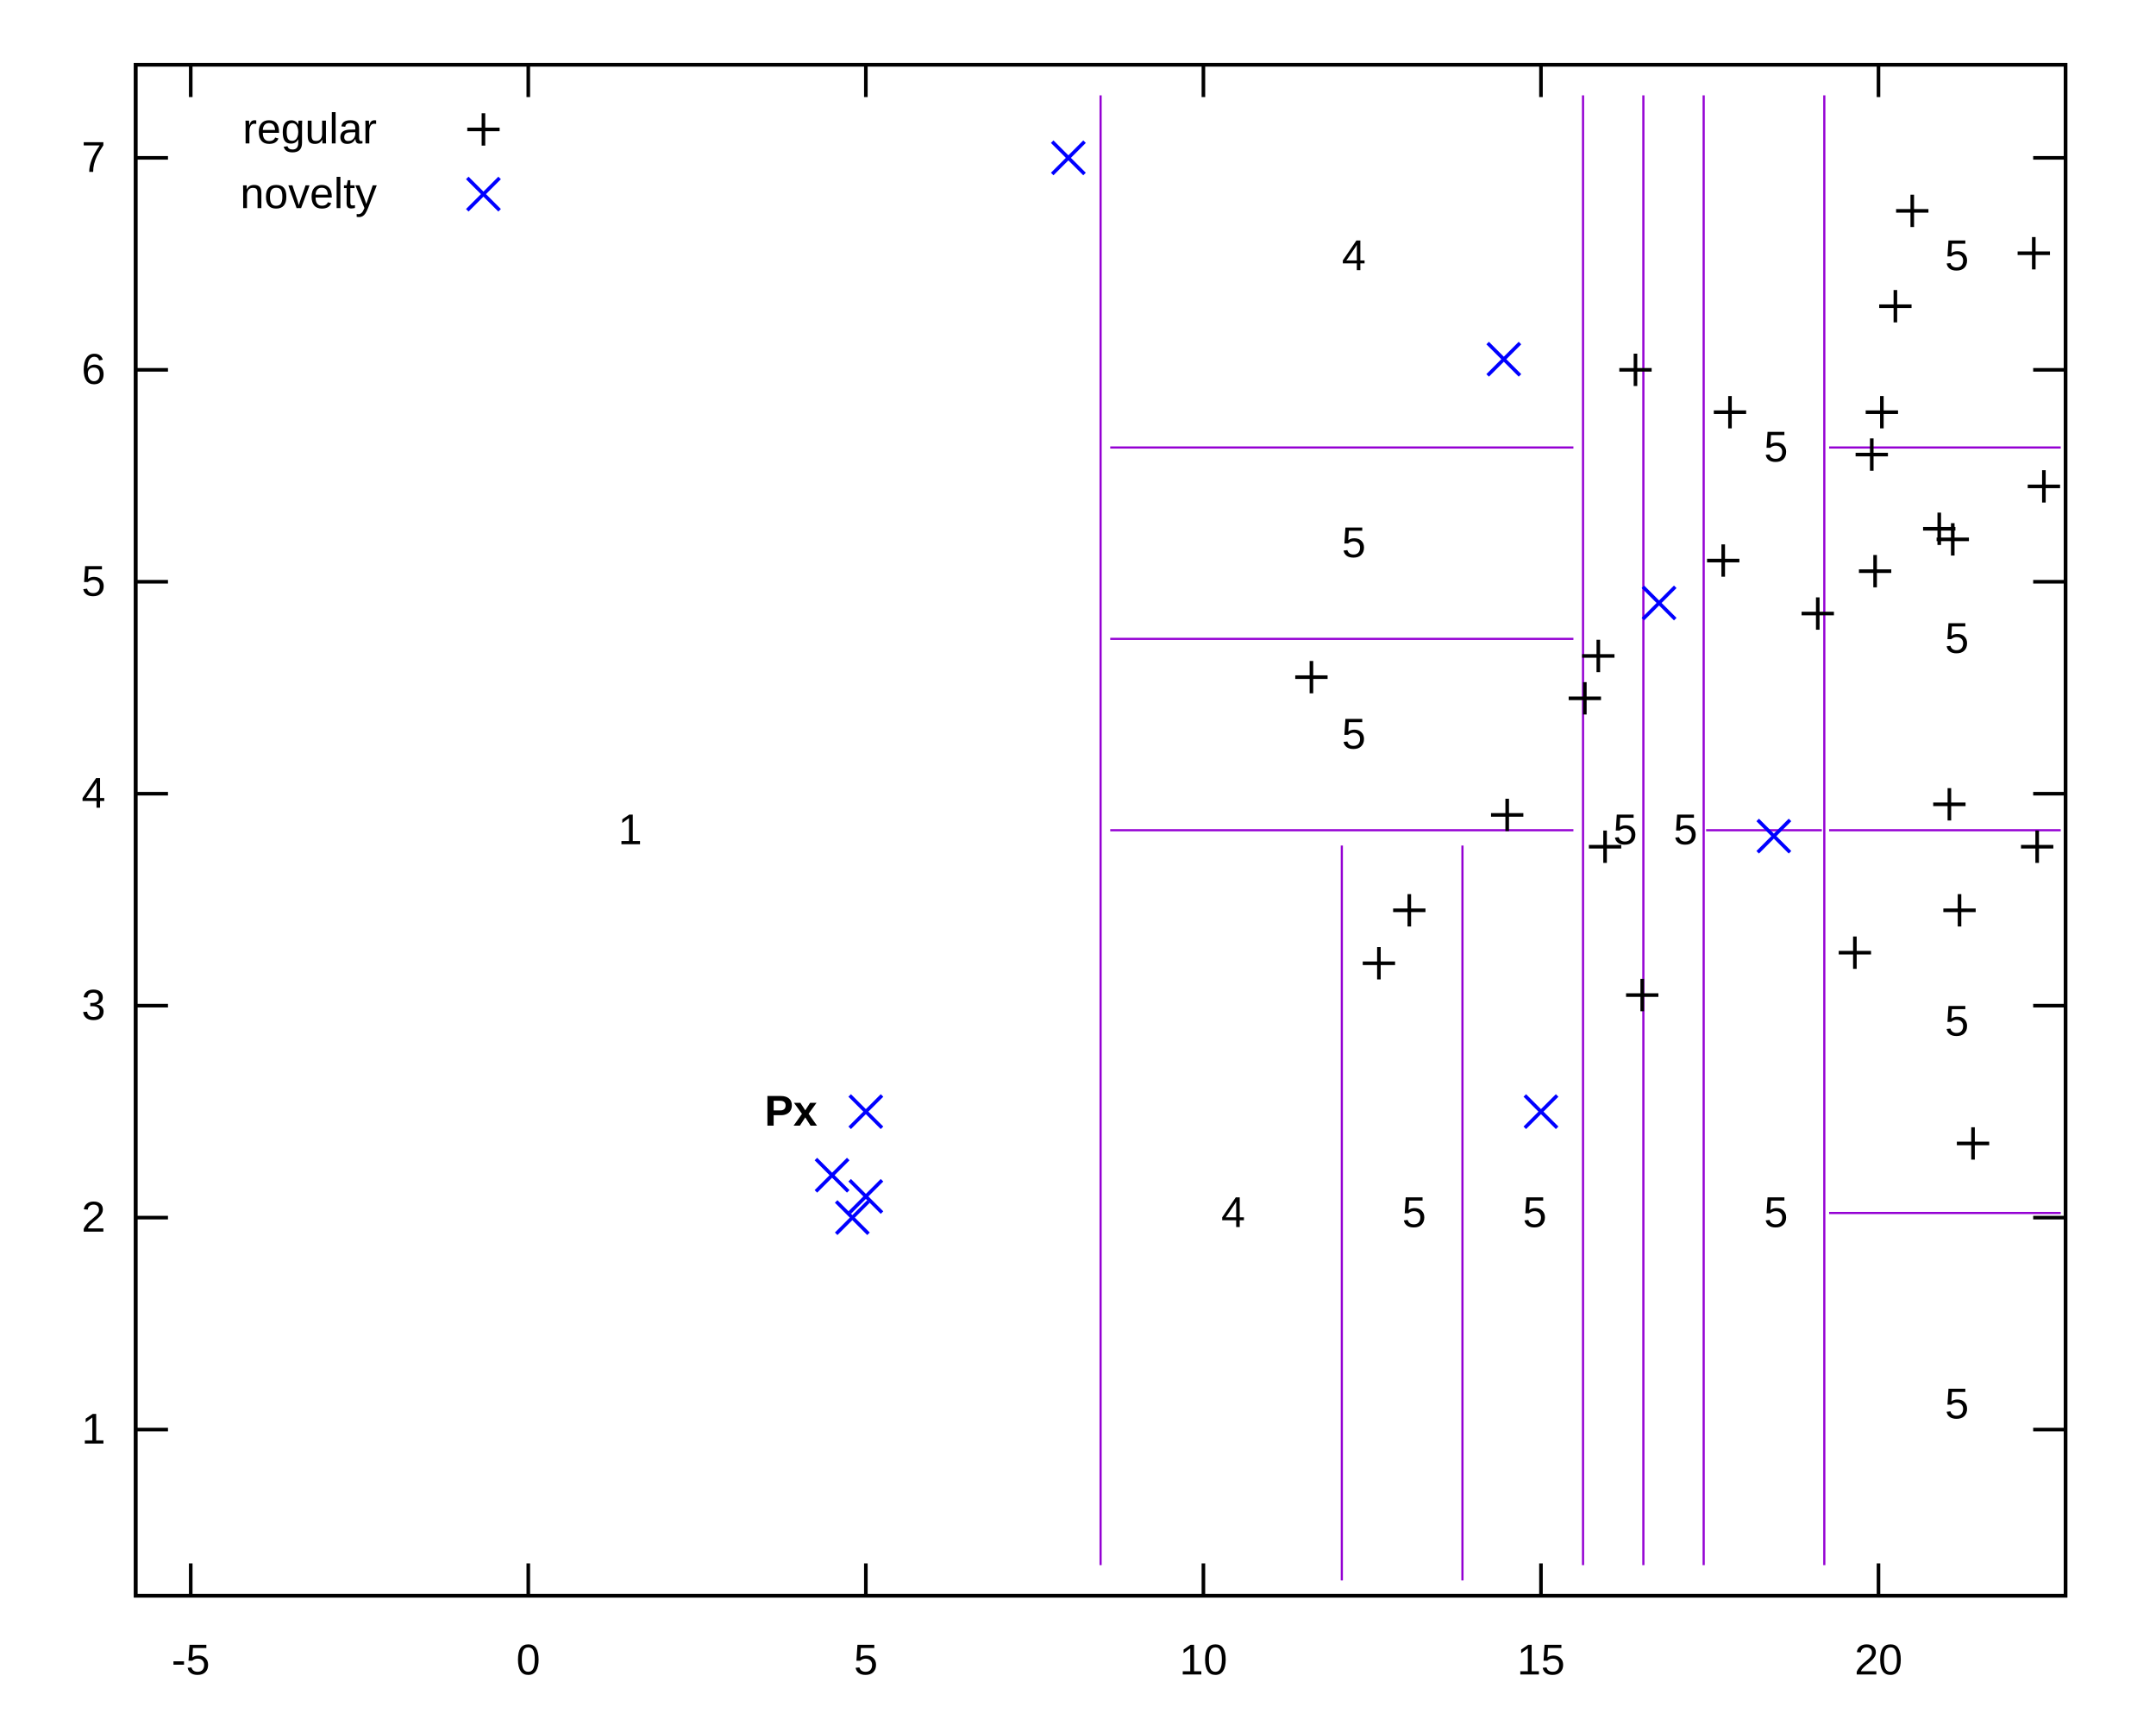
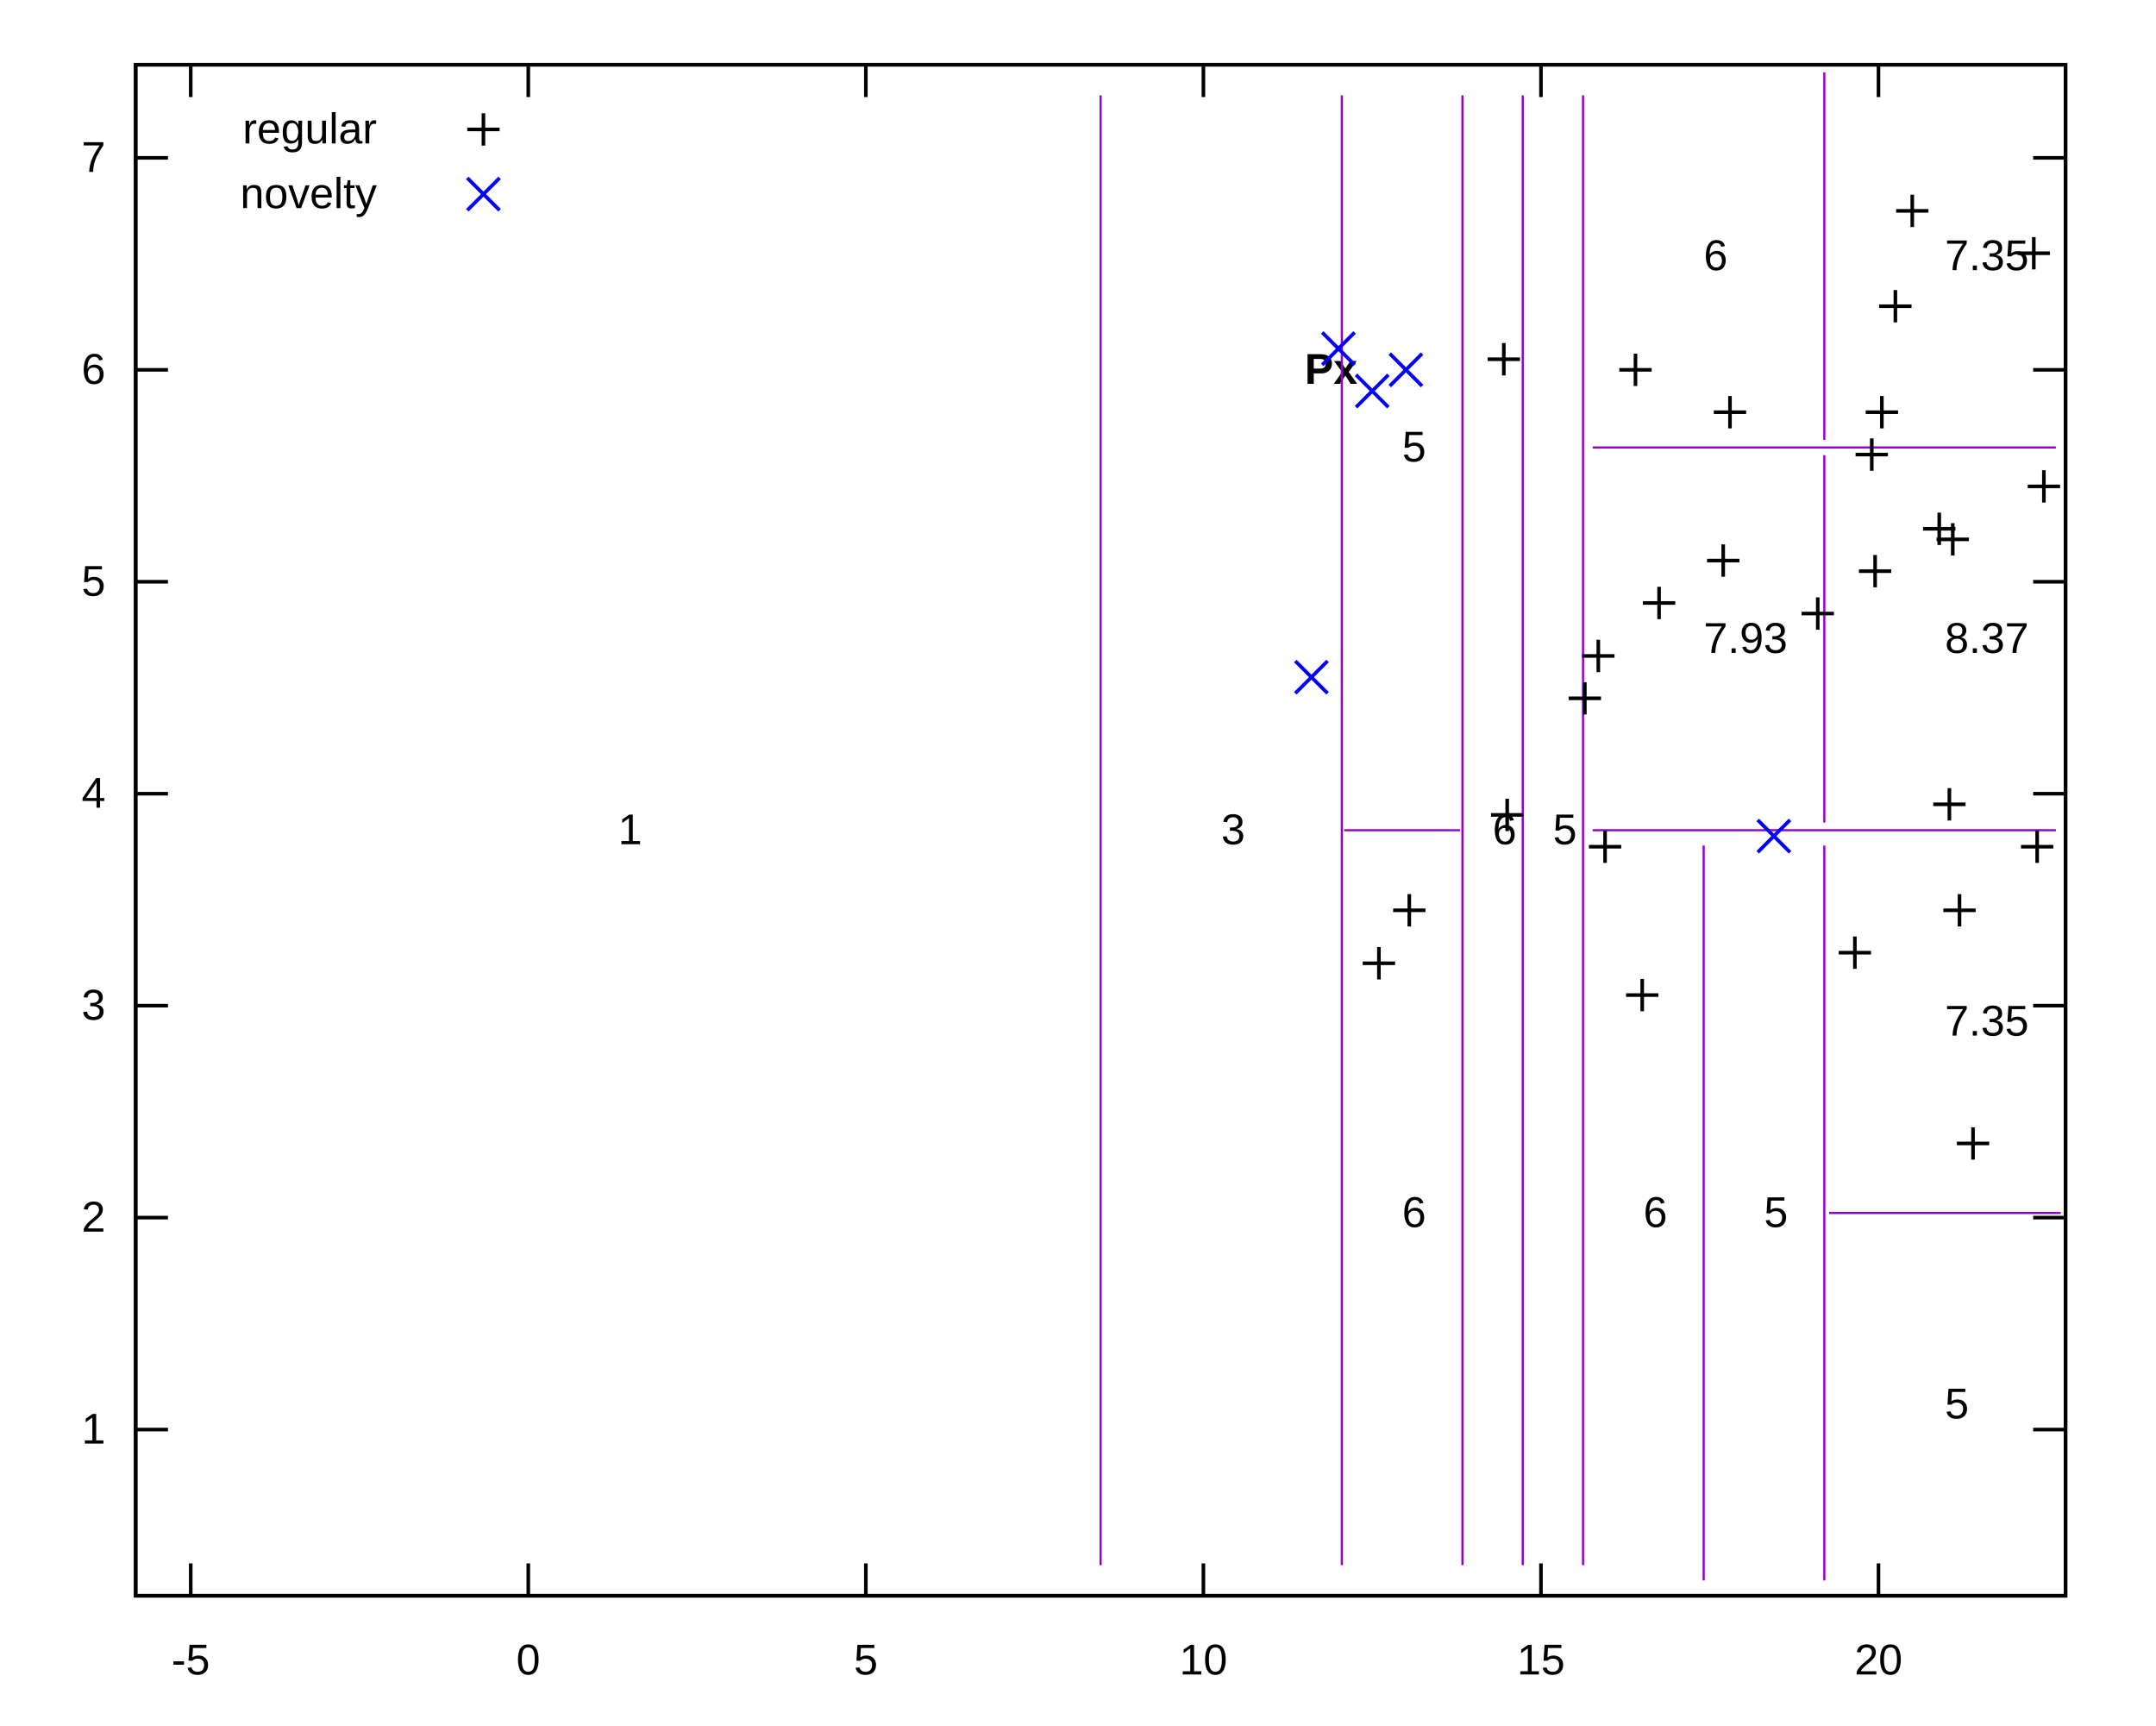
<svg xmlns="http://www.w3.org/2000/svg" xmlns:xlink="http://www.w3.org/1999/xlink" width="600" height="480" viewBox="0 0 600 480">
  <g id="gnuplot_canvas">
    <rect x="0" y="0" width="600" height="480" fill="none" />
    <defs>
      <circle id="gpDot" r="0.5" stroke-width="0.5" stroke="currentColor" />
      <path id="gpPt0" stroke-width="0.222" stroke="currentColor" d="M-1,0 h2 M0,-1 v2" />
      <path id="gpPt1" stroke-width="0.222" stroke="currentColor" d="M-1,-1 L1,1 M1,-1 L-1,1" />
      <path id="gpPt2" stroke-width="0.222" stroke="currentColor" d="M-1,0 L1,0 M0,-1 L0,1 M-1,-1 L1,1 M-1,1 L1,-1" />
      <rect id="gpPt3" stroke-width="0.222" stroke="currentColor" x="-1" y="-1" width="2" height="2" />
      <rect id="gpPt4" stroke-width="0.222" stroke="currentColor" fill="currentColor" x="-1" y="-1" width="2" height="2" />
      <circle id="gpPt5" stroke-width="0.222" stroke="currentColor" cx="0" cy="0" r="1" />
      <use xlink:href="#gpPt5" id="gpPt6" fill="currentColor" stroke="none" />
      <path id="gpPt7" stroke-width="0.222" stroke="currentColor" d="M0,-1.33 L-1.33,0.67 L1.33,0.67 z" />
      <use xlink:href="#gpPt7" id="gpPt8" fill="currentColor" stroke="none" />
      <use xlink:href="#gpPt7" id="gpPt9" stroke="currentColor" transform="rotate(180)" />
      <use xlink:href="#gpPt9" id="gpPt10" fill="currentColor" stroke="none" />
      <use xlink:href="#gpPt3" id="gpPt11" stroke="currentColor" transform="rotate(45)" />
      <use xlink:href="#gpPt11" id="gpPt12" fill="currentColor" stroke="none" />
      <path id="gpPt13" stroke-width="0.222" stroke="currentColor" d="M0,1.330 L1.265,0.411 L0.782,-1.067 L-0.782,-1.076 L-1.265,0.411 z" />
      <use xlink:href="#gpPt13" id="gpPt14" fill="currentColor" stroke="none" />
      <filter id="textbox" filterUnits="objectBoundingBox" x="0" y="0" height="1" width="1">
        <feFlood flood-color="white" flood-opacity="1" result="bgnd" />
        <feComposite in="SourceGraphic" in2="bgnd" operator="atop" />
      </filter>
      <filter id="greybox" filterUnits="objectBoundingBox" x="0" y="0" height="1" width="1">
        <feFlood flood-color="lightgrey" flood-opacity="1" result="grey" />
        <feComposite in="SourceGraphic" in2="grey" operator="atop" />
      </filter>
    </defs>
    <g fill="none" color="white" stroke="currentColor" stroke-width="1.00" stroke-linecap="butt" stroke-linejoin="miter">
</g>
    <g fill="none" color="black" stroke="currentColor" stroke-width="1.00" stroke-linecap="butt" stroke-linejoin="miter">
      <path stroke="black" d="M37.75,397.76 L46.75,397.76 M574.82,397.76 L565.82,397.76  " />
      <g transform="translate(29.36,401.66)" stroke="none" fill="black" font-family="Arial" font-size="12.00" text-anchor="end">
        <text>
          <tspan font-family="Arial"> 1</tspan>
        </text>
      </g>
    </g>
    <g fill="none" color="black" stroke="currentColor" stroke-width="1.00" stroke-linecap="butt" stroke-linejoin="miter">
      <path stroke="black" d="M37.75,338.79 L46.75,338.79 M574.82,338.79 L565.82,338.79  " />
      <g transform="translate(29.36,342.69)" stroke="none" fill="black" font-family="Arial" font-size="12.00" text-anchor="end">
        <text>
          <tspan font-family="Arial"> 2</tspan>
        </text>
      </g>
    </g>
    <g fill="none" color="black" stroke="currentColor" stroke-width="1.00" stroke-linecap="butt" stroke-linejoin="miter">
      <path stroke="black" d="M37.75,279.81 L46.75,279.81 M574.82,279.81 L565.82,279.81  " />
      <g transform="translate(29.36,283.71)" stroke="none" fill="black" font-family="Arial" font-size="12.00" text-anchor="end">
        <text>
          <tspan font-family="Arial"> 3</tspan>
        </text>
      </g>
    </g>
    <g fill="none" color="black" stroke="currentColor" stroke-width="1.00" stroke-linecap="butt" stroke-linejoin="miter">
      <path stroke="black" d="M37.75,220.84 L46.75,220.84 M574.82,220.84 L565.82,220.84  " />
      <g transform="translate(29.36,224.74)" stroke="none" fill="black" font-family="Arial" font-size="12.00" text-anchor="end">
        <text>
          <tspan font-family="Arial"> 4</tspan>
        </text>
      </g>
    </g>
    <g fill="none" color="black" stroke="currentColor" stroke-width="1.00" stroke-linecap="butt" stroke-linejoin="miter">
      <path stroke="black" d="M37.75,161.87 L46.75,161.87 M574.82,161.87 L565.82,161.87  " />
      <g transform="translate(29.36,165.77)" stroke="none" fill="black" font-family="Arial" font-size="12.00" text-anchor="end">
        <text>
          <tspan font-family="Arial"> 5</tspan>
        </text>
      </g>
    </g>
    <g fill="none" color="black" stroke="currentColor" stroke-width="1.00" stroke-linecap="butt" stroke-linejoin="miter">
      <path stroke="black" d="M37.75,102.90 L46.75,102.90 M574.82,102.90 L565.82,102.90  " />
      <g transform="translate(29.36,106.80)" stroke="none" fill="black" font-family="Arial" font-size="12.00" text-anchor="end">
        <text>
          <tspan font-family="Arial"> 6</tspan>
        </text>
      </g>
    </g>
    <g fill="none" color="black" stroke="currentColor" stroke-width="1.00" stroke-linecap="butt" stroke-linejoin="miter">
      <path stroke="black" d="M37.75,43.92 L46.75,43.92 M574.82,43.92 L565.82,43.92  " />
      <g transform="translate(29.36,47.82)" stroke="none" fill="black" font-family="Arial" font-size="12.00" text-anchor="end">
        <text>
          <tspan font-family="Arial"> 7</tspan>
        </text>
      </g>
    </g>
    <g fill="none" color="black" stroke="currentColor" stroke-width="1.00" stroke-linecap="butt" stroke-linejoin="miter">
      <path stroke="black" d="M53.08,444.00 L53.08,435.00 M53.08,18.01 L53.08,27.01  " />
      <g transform="translate(53.08,465.90)" stroke="none" fill="black" font-family="Arial" font-size="12.00" text-anchor="middle">
        <text>
          <tspan font-family="Arial">-5</tspan>
        </text>
      </g>
    </g>
    <g fill="none" color="black" stroke="currentColor" stroke-width="1.00" stroke-linecap="butt" stroke-linejoin="miter">
      <path stroke="black" d="M147.02,444.00 L147.02,435.00 M147.02,18.01 L147.02,27.01  " />
      <g transform="translate(147.02,465.90)" stroke="none" fill="black" font-family="Arial" font-size="12.00" text-anchor="middle">
        <text>
          <tspan font-family="Arial"> 0</tspan>
        </text>
      </g>
    </g>
    <g fill="none" color="black" stroke="currentColor" stroke-width="1.00" stroke-linecap="butt" stroke-linejoin="miter">
      <path stroke="black" d="M240.96,444.00 L240.96,435.00 M240.96,18.01 L240.96,27.01  " />
      <g transform="translate(240.96,465.90)" stroke="none" fill="black" font-family="Arial" font-size="12.00" text-anchor="middle">
        <text>
          <tspan font-family="Arial"> 5</tspan>
        </text>
      </g>
    </g>
    <g fill="none" color="black" stroke="currentColor" stroke-width="1.00" stroke-linecap="butt" stroke-linejoin="miter">
      <path stroke="black" d="M334.90,444.00 L334.90,435.00 M334.90,18.01 L334.90,27.01  " />
      <g transform="translate(334.90,465.90)" stroke="none" fill="black" font-family="Arial" font-size="12.00" text-anchor="middle">
        <text>
          <tspan font-family="Arial"> 10</tspan>
        </text>
      </g>
    </g>
    <g fill="none" color="black" stroke="currentColor" stroke-width="1.00" stroke-linecap="butt" stroke-linejoin="miter">
      <path stroke="black" d="M428.84,444.00 L428.84,435.00 M428.84,18.01 L428.84,27.01  " />
      <g transform="translate(428.84,465.90)" stroke="none" fill="black" font-family="Arial" font-size="12.00" text-anchor="middle">
        <text>
          <tspan font-family="Arial"> 15</tspan>
        </text>
      </g>
    </g>
    <g fill="none" color="black" stroke="currentColor" stroke-width="1.00" stroke-linecap="butt" stroke-linejoin="miter">
      <path stroke="black" d="M522.77,444.00 L522.77,435.00 M522.77,18.01 L522.77,27.01  " />
      <g transform="translate(522.77,465.90)" stroke="none" fill="black" font-family="Arial" font-size="12.00" text-anchor="middle">
        <text>
          <tspan font-family="Arial"> 20</tspan>
        </text>
      </g>
    </g>
    <g fill="none" color="black" stroke="currentColor" stroke-width="1.00" stroke-linecap="butt" stroke-linejoin="miter">
</g>
    <g fill="none" color="black" stroke="currentColor" stroke-width="1.00" stroke-linecap="butt" stroke-linejoin="miter">
      <path stroke="black" d="M37.75,18.01 L37.75,444.00 L574.82,444.00 L574.82,18.01 L37.75,18.01 Z  " />
-       <g transform="translate(212.77,313.20)" stroke="none" fill="black" font-family="Arial" font-size="12.00" text-anchor="start">
+       <g transform="translate(363.08,106.80)" stroke="none" fill="black" font-family="Arial" font-size="12.00" text-anchor="start">
        <text>
          <tspan font-family="Arial" font-weight="bold">Px</tspan>
        </text>
      </g>
      <g transform="translate(172.02,234.90)" stroke="none" fill="black" font-family="Arial" font-size="12.00" text-anchor="start">
        <text>
          <tspan font-family="Arial">1</tspan>
        </text>
      </g>
-       <g transform="translate(339.85,341.40)" stroke="none" fill="black" font-family="Arial" font-size="12.00" text-anchor="start">
-         <text>
-           <tspan font-family="Arial">4</tspan>
+       <g transform="translate(339.85,234.90)" stroke="none" fill="black" font-family="Arial" font-size="12.00" text-anchor="start">
+         <text>
+           <tspan font-family="Arial">3</tspan>
        </text>
      </g>
      <g transform="translate(390.20,341.40)" stroke="none" fill="black" font-family="Arial" font-size="12.00" text-anchor="start">
        <text>
-           <tspan font-family="Arial">5</tspan>
-         </text>
-       </g>
-       <g transform="translate(423.77,341.40)" stroke="none" fill="black" font-family="Arial" font-size="12.00" text-anchor="start">
-         <text>
-           <tspan font-family="Arial">5</tspan>
-         </text>
-       </g>
-       <g transform="translate(373.42,208.28)" stroke="none" fill="black" font-family="Arial" font-size="12.00" text-anchor="start">
-         <text>
-           <tspan font-family="Arial">5</tspan>
-         </text>
-       </g>
-       <g transform="translate(373.42,155.03)" stroke="none" fill="black" font-family="Arial" font-size="12.00" text-anchor="start">
-         <text>
-           <tspan font-family="Arial">5</tspan>
-         </text>
-       </g>
-       <g transform="translate(373.42,75.16)" stroke="none" fill="black" font-family="Arial" font-size="12.00" text-anchor="start">
-         <text>
-           <tspan font-family="Arial">4</tspan>
-         </text>
-       </g>
-       <g transform="translate(448.94,234.90)" stroke="none" fill="black" font-family="Arial" font-size="12.00" text-anchor="start">
-         <text>
-           <tspan font-family="Arial">5</tspan>
-         </text>
-       </g>
-       <g transform="translate(465.73,234.90)" stroke="none" fill="black" font-family="Arial" font-size="12.00" text-anchor="start">
-         <text>
-           <tspan font-family="Arial">5</tspan>
+           <tspan font-family="Arial">6</tspan>
+         </text>
+       </g>
+       <g transform="translate(390.20,128.41)" stroke="none" fill="black" font-family="Arial" font-size="12.00" text-anchor="start">
+         <text>
+           <tspan font-family="Arial">5</tspan>
+         </text>
+       </g>
+       <g transform="translate(415.38,234.90)" stroke="none" fill="black" font-family="Arial" font-size="12.00" text-anchor="start">
+         <text>
+           <tspan font-family="Arial">6</tspan>
+         </text>
+       </g>
+       <g transform="translate(432.16,234.90)" stroke="none" fill="black" font-family="Arial" font-size="12.00" text-anchor="start">
+         <text>
+           <tspan font-family="Arial">5</tspan>
+         </text>
+       </g>
+       <g transform="translate(457.34,341.40)" stroke="none" fill="black" font-family="Arial" font-size="12.00" text-anchor="start">
+         <text>
+           <tspan font-family="Arial">6</tspan>
        </text>
      </g>
      <g transform="translate(490.90,341.40)" stroke="none" fill="black" font-family="Arial" font-size="12.00" text-anchor="start">
        <text>
          <tspan font-family="Arial">5</tspan>
        </text>
      </g>
-       <g transform="translate(490.90,128.41)" stroke="none" fill="black" font-family="Arial" font-size="12.00" text-anchor="start">
-         <text>
-           <tspan font-family="Arial">5</tspan>
-         </text>
-       </g>
      <g transform="translate(541.25,394.65)" stroke="none" fill="black" font-family="Arial" font-size="12.00" text-anchor="start">
        <text>
          <tspan font-family="Arial">5</tspan>
        </text>
      </g>
      <g transform="translate(541.25,288.15)" stroke="none" fill="black" font-family="Arial" font-size="12.00" text-anchor="start">
        <text>
-           <tspan font-family="Arial">5</tspan>
+           <tspan font-family="Arial">7.35</tspan>
+         </text>
+       </g>
+       <g transform="translate(474.12,181.66)" stroke="none" fill="black" font-family="Arial" font-size="12.00" text-anchor="start">
+         <text>
+           <tspan font-family="Arial">7.93</tspan>
        </text>
      </g>
      <g transform="translate(541.25,181.66)" stroke="none" fill="black" font-family="Arial" font-size="12.00" text-anchor="start">
        <text>
-           <tspan font-family="Arial">5</tspan>
+           <tspan font-family="Arial">8.37</tspan>
+         </text>
+       </g>
+       <g transform="translate(474.12,75.16)" stroke="none" fill="black" font-family="Arial" font-size="12.00" text-anchor="start">
+         <text>
+           <tspan font-family="Arial">6</tspan>
        </text>
      </g>
      <g transform="translate(541.25,75.16)" stroke="none" fill="black" font-family="Arial" font-size="12.00" text-anchor="start">
        <text>
-           <tspan font-family="Arial">5</tspan>
+           <tspan font-family="Arial">7.35</tspan>
        </text>
      </g>
    </g>
    <g fill="none" color="black" stroke="currentColor" stroke-width="1.00" stroke-linecap="butt" stroke-linejoin="miter">
</g>
    <g id="gnuplot_plot_1">
      <g fill="none" color="white" stroke="black" stroke-width="0.60" stroke-linecap="butt" stroke-linejoin="miter">
</g>
      <g fill="none" color="black" stroke="currentColor" stroke-width="0.60" stroke-linecap="butt" stroke-linejoin="miter">
-         <path stroke="rgb(148,   0, 211)" d="M306.29,435.48 L306.29,26.53 M440.55,435.48 L440.55,26.53 M308.97,231.00 L437.87,231.00 M373.42,439.74 L373.42,235.26   M406.99,439.74 L406.99,235.26 M308.97,124.51 L437.87,124.51 M308.97,177.76 L437.87,177.76 M507.69,435.48 L507.69,26.53   M474.12,435.48 L474.12,26.53 M457.34,435.48 L457.34,26.53 M474.79,231.00 L507.01,231.00 M509.03,231.00 L573.48,231.00   M509.03,337.50 L573.48,337.50 M509.03,124.51 L573.48,124.51  " />
+         <path stroke="rgb(148,   0, 211)" d="M306.29,435.48 L306.29,26.53 M440.55,435.48 L440.55,26.53 M373.42,435.48 L373.42,26.53 M406.99,435.48 L406.99,26.53   M374.09,231.00 L406.31,231.00 M423.77,435.48 L423.77,26.53 M443.24,231.00 L572.13,231.00 M507.69,439.74 L507.69,235.26   M474.12,439.74 L474.12,235.26 M509.03,337.50 L573.48,337.50 M443.24,124.51 L572.13,124.51 M507.69,228.88 L507.69,126.64   M507.69,122.38 L507.69,20.14  " />
      </g>
    </g>
    <g id="gnuplot_plot_2">
      <g fill="none" color="white" stroke="rgb(148,   0, 211)" stroke-width="1.00" stroke-linecap="butt" stroke-linejoin="miter">
</g>
      <g fill="none" color="black" stroke="currentColor" stroke-width="1.00" stroke-linecap="butt" stroke-linejoin="miter">
        <g transform="translate(104.87,39.91)" stroke="none" fill="black" font-family="Arial" font-size="12.00" text-anchor="end">
          <text>
            <tspan font-family="Arial">regular</tspan>
          </text>
        </g>
      </g>
      <g fill="none" color="black" stroke="currentColor" stroke-width="1.00" stroke-linecap="butt" stroke-linejoin="miter">
        <use xlink:href="#gpPt0" transform="translate(383.74,268.02) scale(4.50)" color="rgb(  0,   0,   0)" />
        <use xlink:href="#gpPt0" transform="translate(565.99,70.46) scale(4.50)" color="rgb(  0,   0,   0)" />
        <use xlink:href="#gpPt0" transform="translate(549.08,318.15) scale(4.50)" color="rgb(  0,   0,   0)" />
        <use xlink:href="#gpPt0" transform="translate(568.80,135.33) scale(4.50)" color="rgb(  0,   0,   0)" />
        <use xlink:href="#gpPt0" transform="translate(481.44,114.69) scale(4.50)" color="rgb(  0,   0,   0)" />
        <use xlink:href="#gpPt0" transform="translate(392.20,253.28) scale(4.50)" color="rgb(  0,   0,   0)" />
+         <use xlink:href="#gpPt0" transform="translate(461.71,167.77) scale(4.50)" color="rgb(  0,   0,   0)" />
        <use xlink:href="#gpPt0" transform="translate(479.56,155.97) scale(4.50)" color="rgb(  0,   0,   0)" />
        <use xlink:href="#gpPt0" transform="translate(520.90,126.48) scale(4.50)" color="rgb(  0,   0,   0)" />
        <use xlink:href="#gpPt0" transform="translate(457.02,276.87) scale(4.50)" color="rgb(  0,   0,   0)" />
        <use xlink:href="#gpPt0" transform="translate(521.83,158.92) scale(4.50)" color="rgb(  0,   0,   0)" />
        <use xlink:href="#gpPt0" transform="translate(539.68,147.13) scale(4.50)" color="rgb(  0,   0,   0)" />
+         <use xlink:href="#gpPt0" transform="translate(418.50,99.95) scale(4.50)" color="rgb(  0,   0,   0)" />
        <use xlink:href="#gpPt0" transform="translate(543.44,150.07) scale(4.50)" color="rgb(  0,   0,   0)" />
        <use xlink:href="#gpPt0" transform="translate(516.20,265.07) scale(4.50)" color="rgb(  0,   0,   0)" />
        <use xlink:href="#gpPt0" transform="translate(455.14,102.90) scale(4.50)" color="rgb(  0,   0,   0)" />
        <use xlink:href="#gpPt0" transform="translate(566.93,235.59) scale(4.50)" color="rgb(  0,   0,   0)" />
        <use xlink:href="#gpPt0" transform="translate(545.32,253.28) scale(4.50)" color="rgb(  0,   0,   0)" />
        <use xlink:href="#gpPt0" transform="translate(441.05,194.30) scale(4.50)" color="rgb(  0,   0,   0)" />
        <use xlink:href="#gpPt0" transform="translate(523.71,114.69) scale(4.50)" color="rgb(  0,   0,   0)" />
        <use xlink:href="#gpPt0" transform="translate(532.17,58.67) scale(4.50)" color="rgb(  0,   0,   0)" />
        <use xlink:href="#gpPt0" transform="translate(419.44,226.74) scale(4.50)" color="rgb(  0,   0,   0)" />
        <use xlink:href="#gpPt0" transform="translate(446.68,235.59) scale(4.50)" color="rgb(  0,   0,   0)" />
        <use xlink:href="#gpPt0" transform="translate(527.47,85.20) scale(4.50)" color="rgb(  0,   0,   0)" />
        <use xlink:href="#gpPt0" transform="translate(505.87,170.71) scale(4.50)" color="rgb(  0,   0,   0)" />
        <use xlink:href="#gpPt0" transform="translate(444.80,182.51) scale(4.50)" color="rgb(  0,   0,   0)" />
        <use xlink:href="#gpPt0" transform="translate(542.50,223.79) scale(4.50)" color="rgb(  0,   0,   0)" />
-         <use xlink:href="#gpPt0" transform="translate(364.96,188.41) scale(4.50)" color="rgb(  0,   0,   0)" />
        <use xlink:href="#gpPt0" transform="translate(134.54,36.01) scale(4.50)" color="rgb(  0,   0,   0)" />
      </g>
    </g>
    <g id="gnuplot_plot_3">
      <g fill="none" color="black" stroke="currentColor" stroke-width="1.00" stroke-linecap="butt" stroke-linejoin="miter">
        <g transform="translate(104.87,57.91)" stroke="none" fill="black" font-family="Arial" font-size="12.00" text-anchor="end">
          <text>
            <tspan font-family="Arial">novelty</tspan>
          </text>
        </g>
      </g>
      <g fill="none" color="black" stroke="currentColor" stroke-width="1.00" stroke-linecap="butt" stroke-linejoin="miter">
-         <use xlink:href="#gpPt1" transform="translate(461.71,167.77) scale(4.50)" color="rgb(  0,   0, 255)" />
        <use xlink:href="#gpPt1" transform="translate(493.65,232.64) scale(4.50)" color="rgb(  0,   0, 255)" />
-         <use xlink:href="#gpPt1" transform="translate(418.50,99.95) scale(4.50)" color="rgb(  0,   0, 255)" />
-         <use xlink:href="#gpPt1" transform="translate(240.96,309.30) scale(4.50)" color="rgb(  0,   0, 255)" />
-         <use xlink:href="#gpPt1" transform="translate(428.84,309.30) scale(4.50)" color="rgb(  0,   0, 255)" />
-         <use xlink:href="#gpPt1" transform="translate(297.32,43.92) scale(4.50)" color="rgb(  0,   0, 255)" />
-         <use xlink:href="#gpPt1" transform="translate(240.96,332.89) scale(4.50)" color="rgb(  0,   0, 255)" />
-         <use xlink:href="#gpPt1" transform="translate(231.56,326.99) scale(4.50)" color="rgb(  0,   0, 255)" />
-         <use xlink:href="#gpPt1" transform="translate(237.20,338.79) scale(4.50)" color="rgb(  0,   0, 255)" />
+         <use xlink:href="#gpPt1" transform="translate(364.96,188.41) scale(4.50)" color="rgb(  0,   0, 255)" />
+         <use xlink:href="#gpPt1" transform="translate(391.26,102.90) scale(4.50)" color="rgb(  0,   0, 255)" />
+         <use xlink:href="#gpPt1" transform="translate(372.47,97.00) scale(4.50)" color="rgb(  0,   0, 255)" />
+         <use xlink:href="#gpPt1" transform="translate(381.87,108.79) scale(4.50)" color="rgb(  0,   0, 255)" />
        <use xlink:href="#gpPt1" transform="translate(134.54,54.01) scale(4.50)" color="rgb(  0,   0, 255)" />
      </g>
    </g>
    <g fill="none" color="white" stroke="rgb(  0,   0, 255)" stroke-width="2.00" stroke-linecap="butt" stroke-linejoin="miter">
</g>
    <g fill="none" color="black" stroke="currentColor" stroke-width="2.00" stroke-linecap="butt" stroke-linejoin="miter">
</g>
    <g fill="none" color="black" stroke="black" stroke-width="1.00" stroke-linecap="butt" stroke-linejoin="miter">
</g>
    <g fill="none" color="black" stroke="currentColor" stroke-width="1.00" stroke-linecap="butt" stroke-linejoin="miter">
      <path stroke="black" d="M37.75,18.01 L37.75,444.00 L574.82,444.00 L574.82,18.01 L37.75,18.01 Z  " />
    </g>
    <g fill="none" color="black" stroke="currentColor" stroke-width="1.00" stroke-linecap="butt" stroke-linejoin="miter">
</g>
  </g>
</svg>
